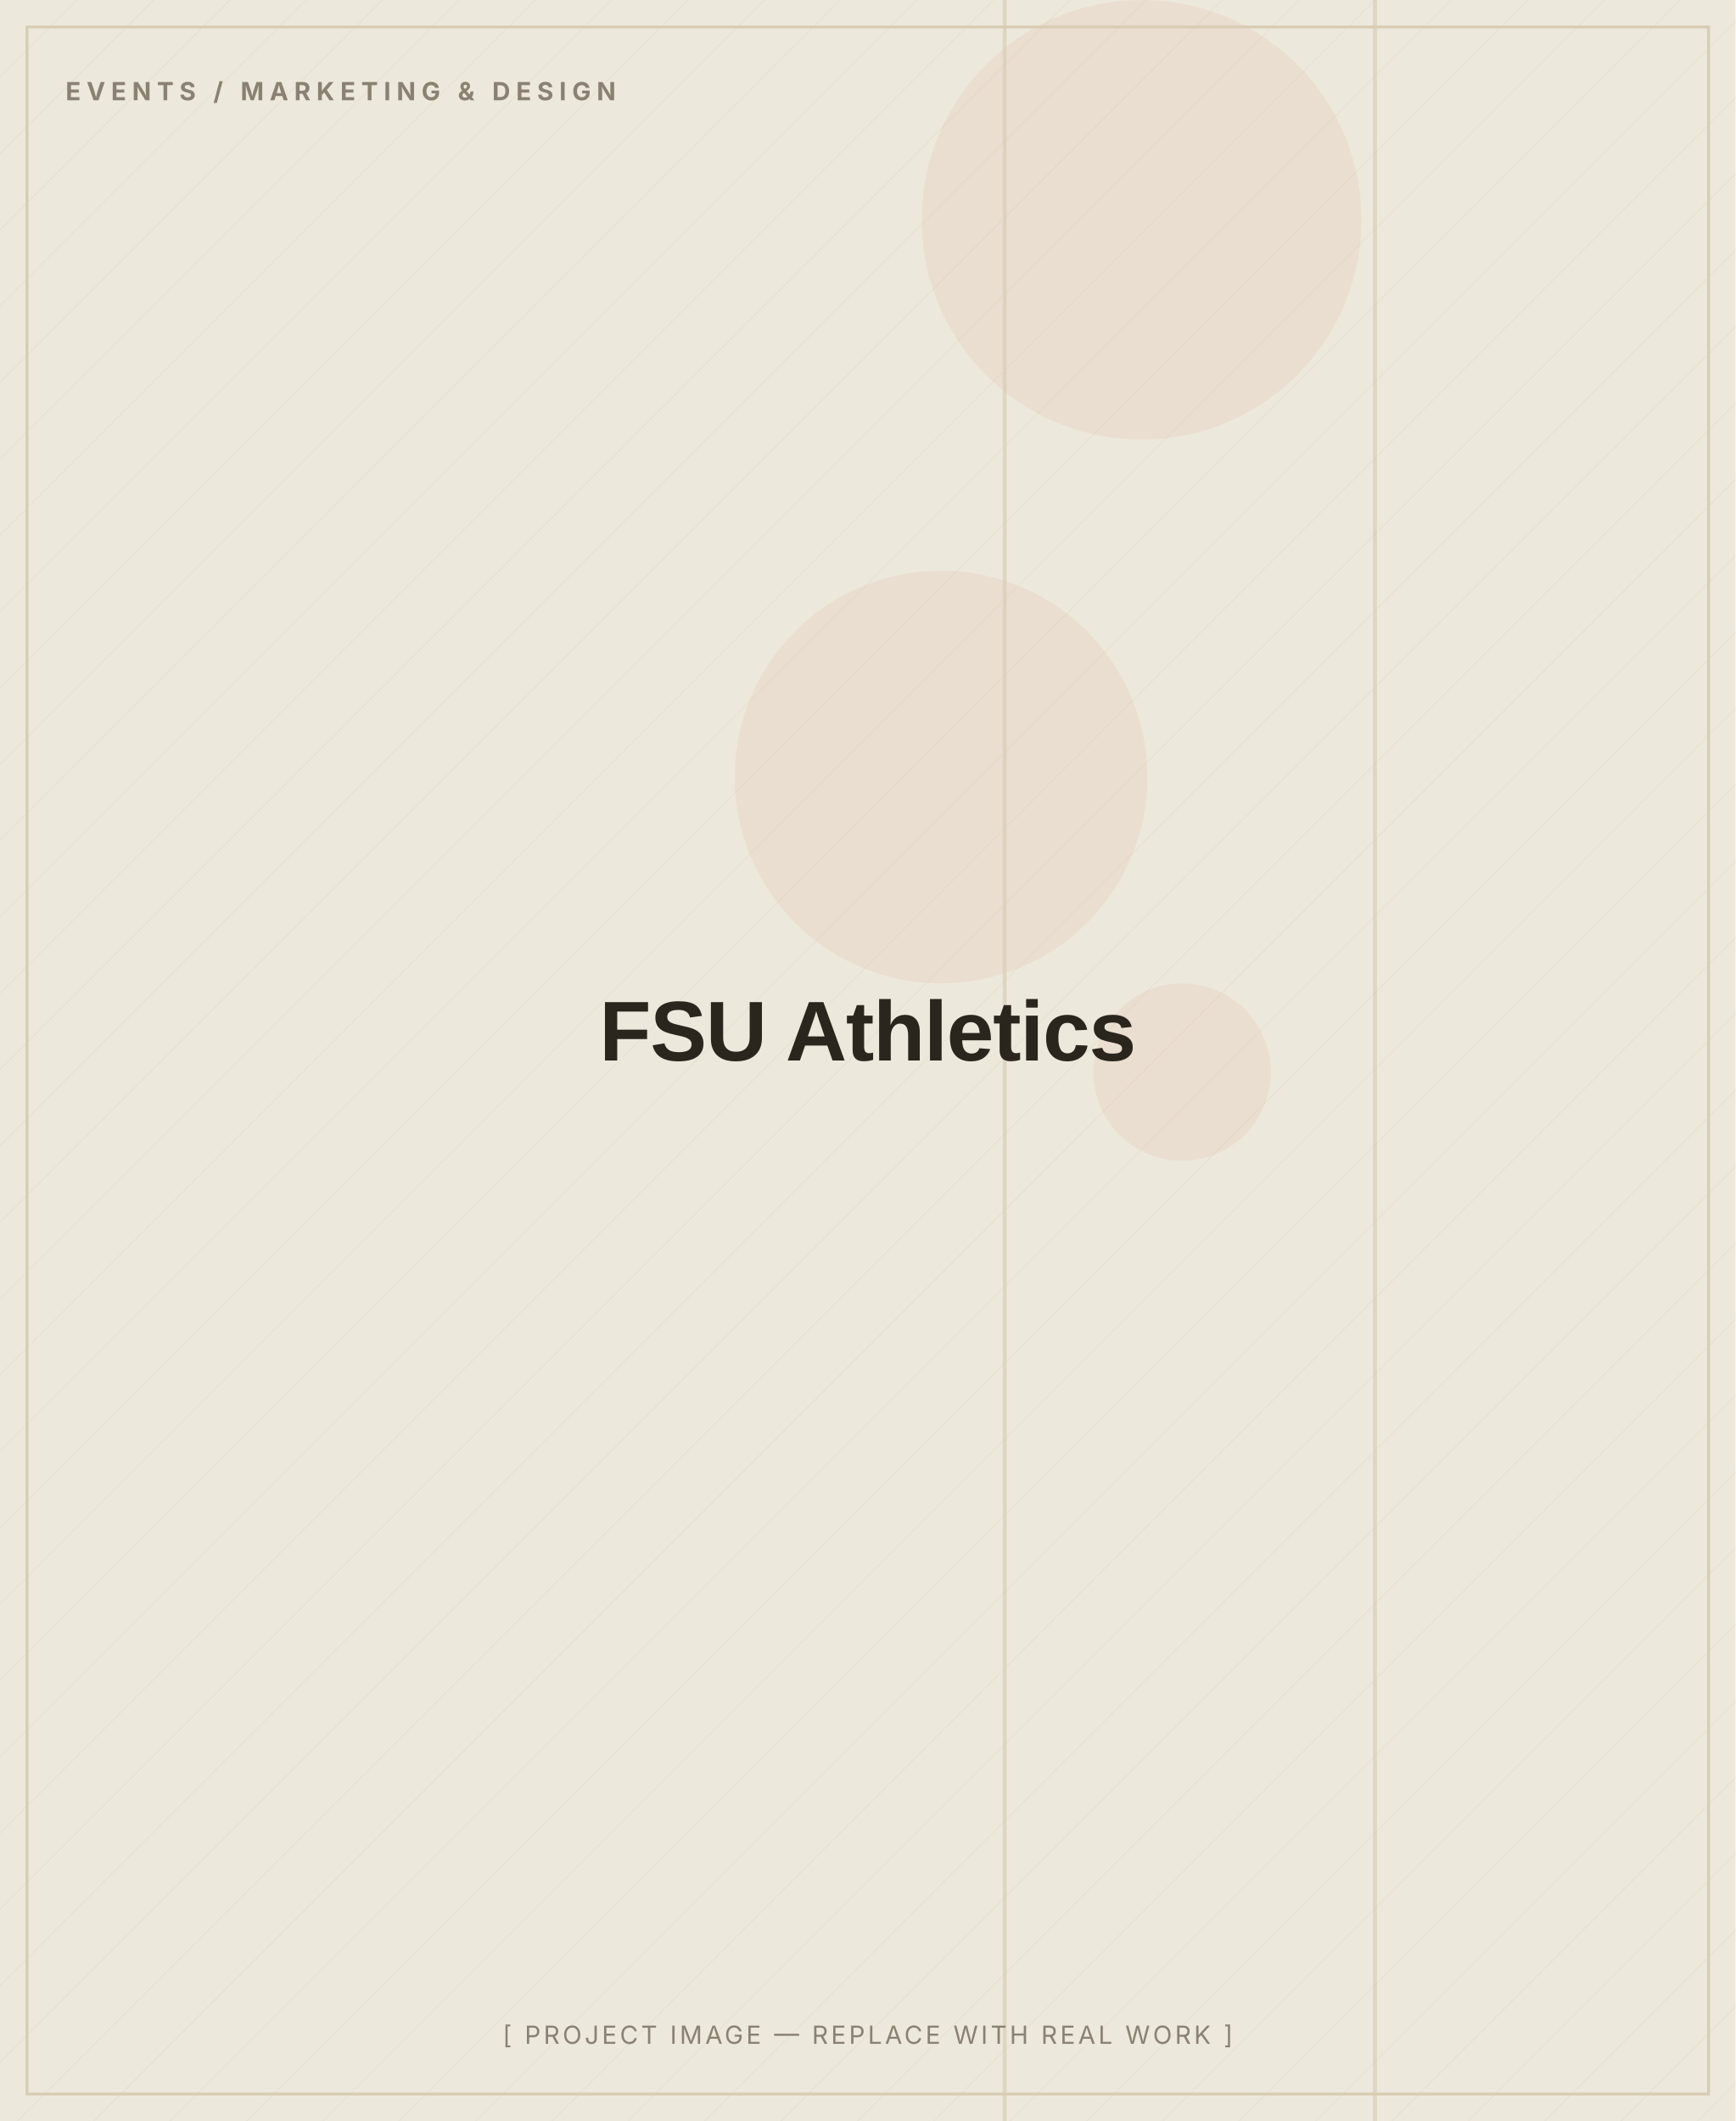
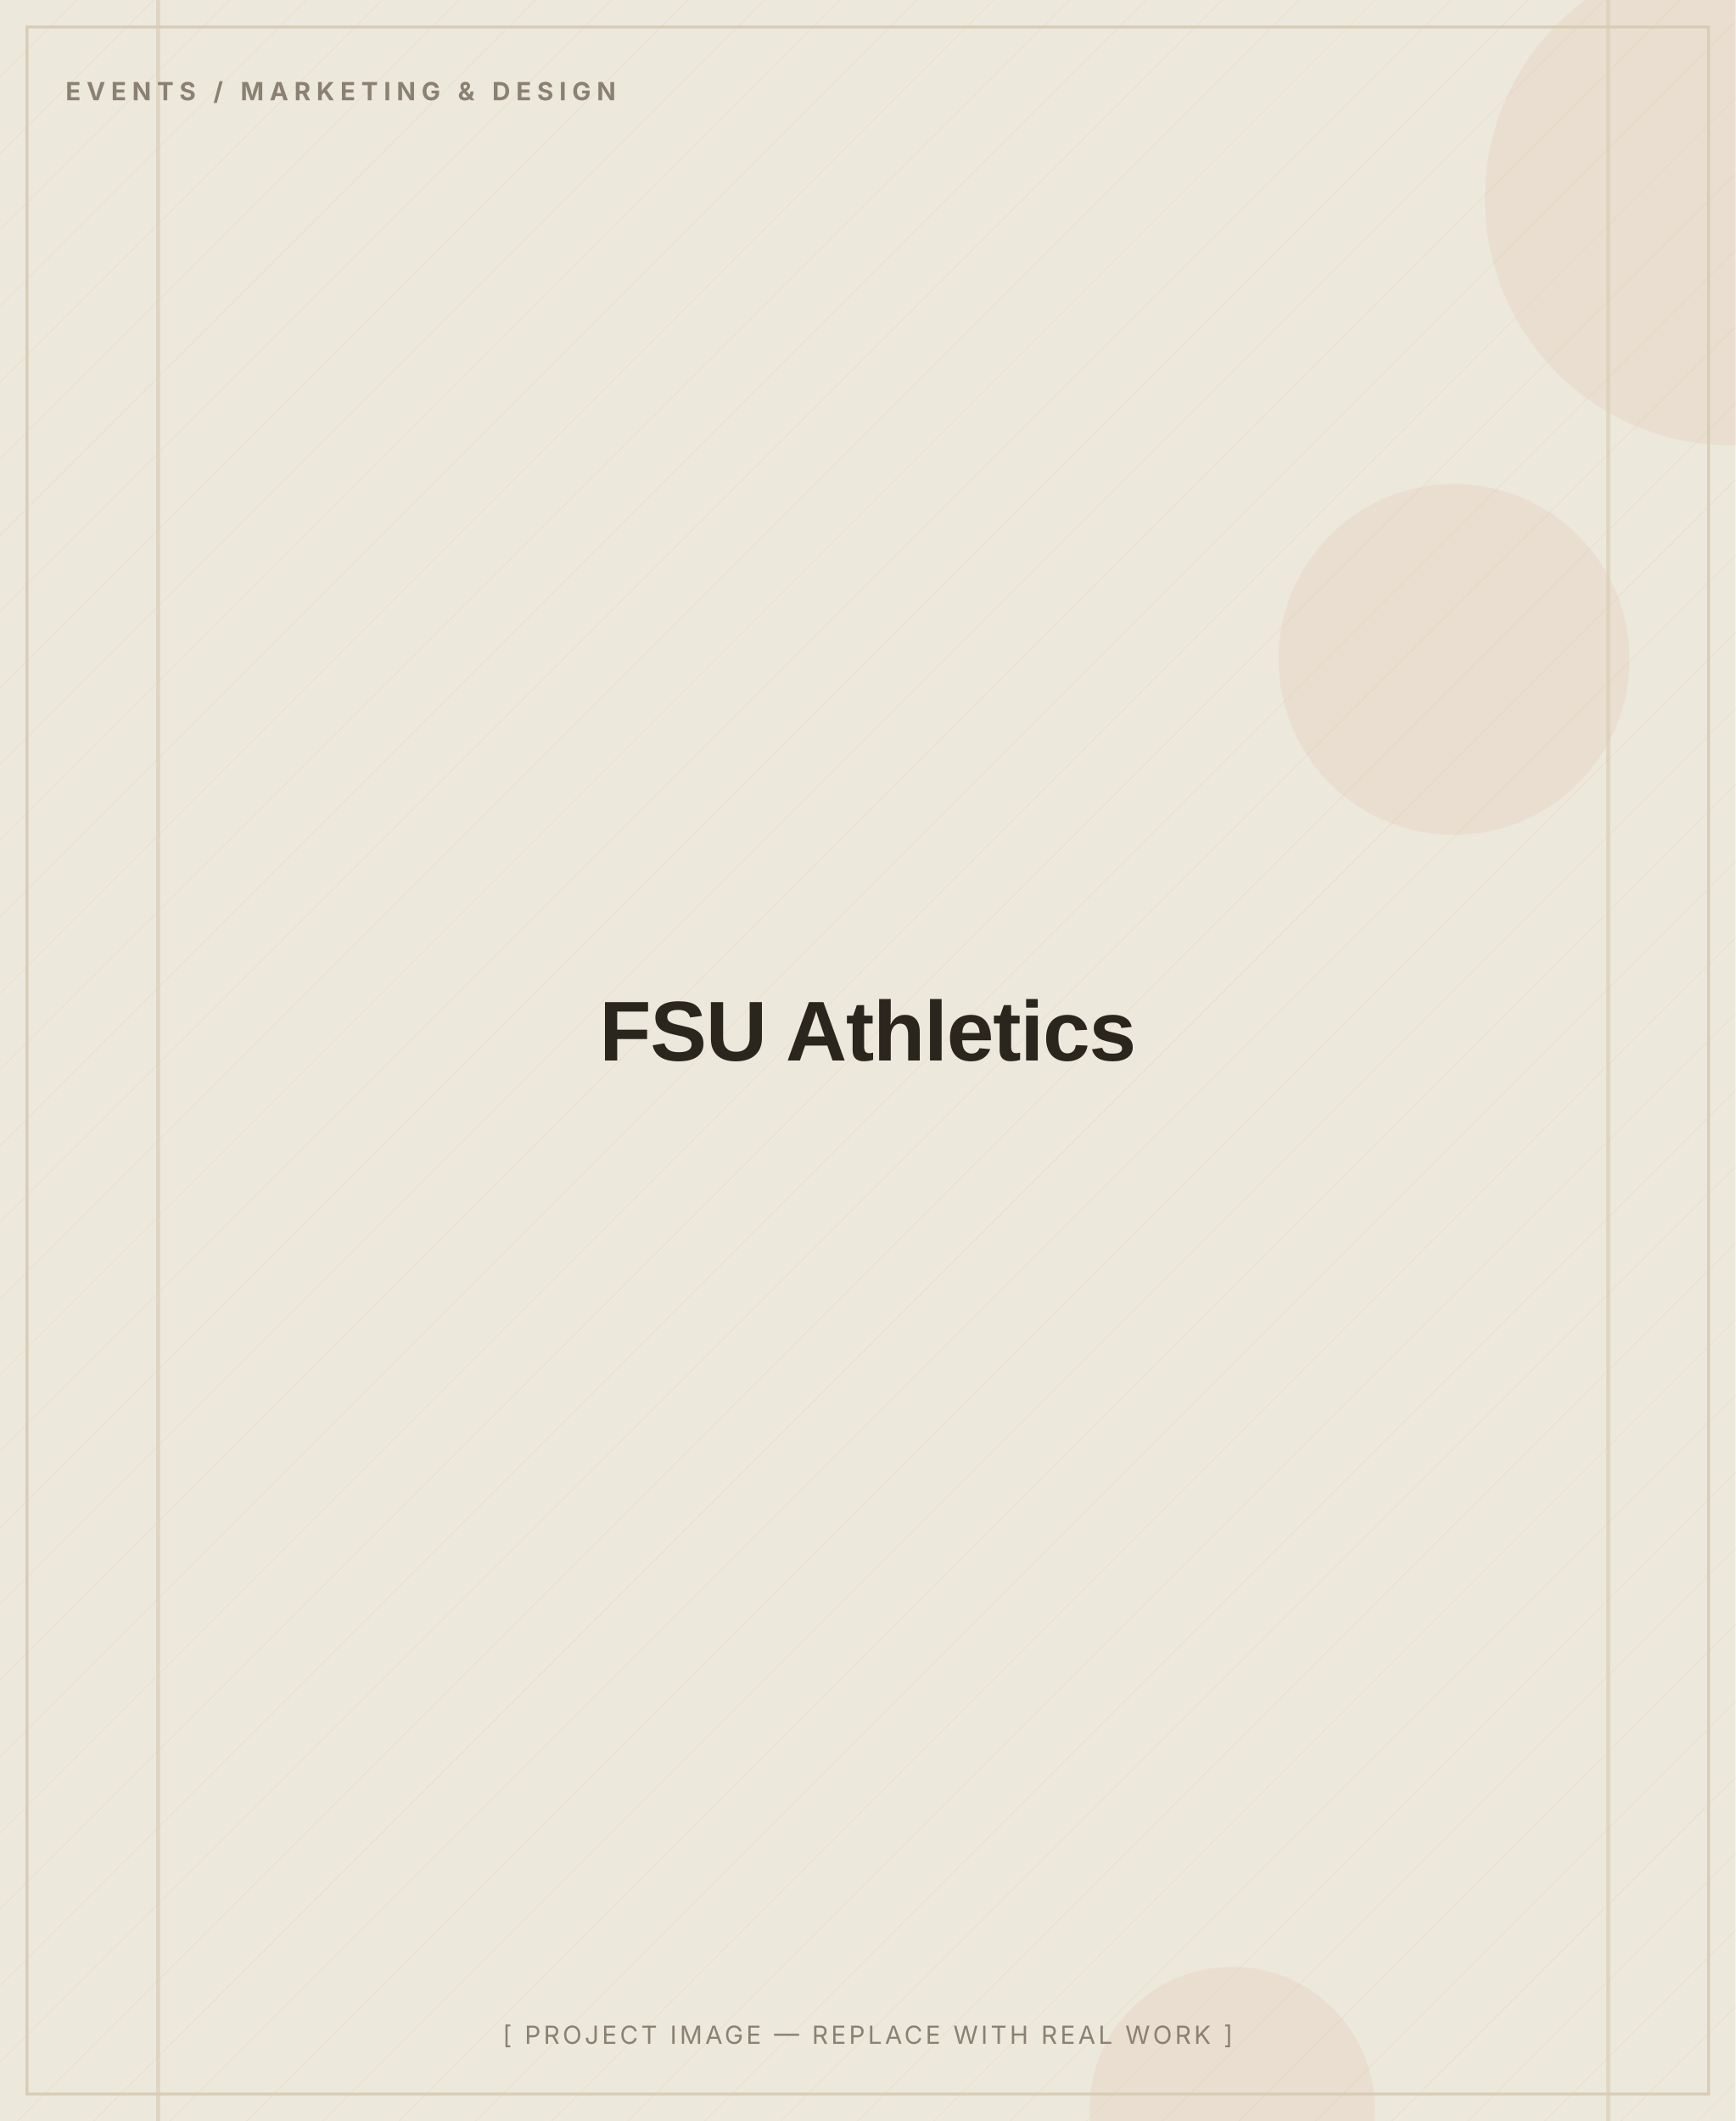
<svg xmlns="http://www.w3.org/2000/svg" width="900" height="1100" viewBox="0 0 900 1100" role="img" aria-label="FSU Athletics — placeholder image">
  <defs>
    <pattern id="d" width="28" height="28" patternUnits="userSpaceOnUse" patternTransform="rotate(45)">
      <line x1="0" y1="0" x2="0" y2="28" stroke="#D8CDB4" stroke-width="1" opacity="0.5" />
    </pattern>
  </defs>
  <rect width="900" height="1100" fill="#EDE8DC" />
  <rect width="900" height="1100" fill="url(#d)" opacity="0.55" />
-   <circle cx="592" cy="114" r="114" fill="#C2410C" opacity="0.06" />
-   <circle cx="488" cy="403" r="107" fill="#C2410C" opacity="0.06" />
-   <circle cx="613" cy="556" r="46" fill="#C2410C" opacity="0.06" />
-   <rect x="520" y="0" width="2" height="1100" fill="#D8CDB4" opacity="0.7" />
-   <rect x="712" y="0" width="2" height="1100" fill="#D8CDB4" opacity="0.7" />
+   <circle cx="898" cy="103" r="128" fill="#C2410C" opacity="0.06" />
+   <circle cx="639" cy="1094" r="74" fill="#C2410C" opacity="0.06" />
+   <circle cx="754" cy="342" r="91" fill="#C2410C" opacity="0.06" />
+   <rect x="81" y="0" width="2" height="1100" fill="#D8CDB4" opacity="0.7" />
+   <rect x="833" y="0" width="2" height="1100" fill="#D8CDB4" opacity="0.7" />
  <rect x="14" y="14" width="872" height="1072" fill="none" stroke="#D8CDB4" stroke-width="1.5" />
  <text x="34" y="52" font-family="Inter, Arial, sans-serif" font-weight="700" font-size="13" letter-spacing="3" fill="#8A8172">EVENTS / MARKETING &amp; DESIGN</text>
  <text x="450.0" y="550.0" text-anchor="middle" font-family="Archivo, Arial, sans-serif" font-weight="800" font-size="44" letter-spacing="-0.5" fill="#2A251D">FSU Athletics</text>
  <text x="450.0" y="1060" text-anchor="middle" font-family="Inter, Arial, sans-serif" font-size="13" letter-spacing="1.5" fill="#8A8172">[ PROJECT IMAGE — REPLACE WITH REAL WORK ]</text>
</svg>
